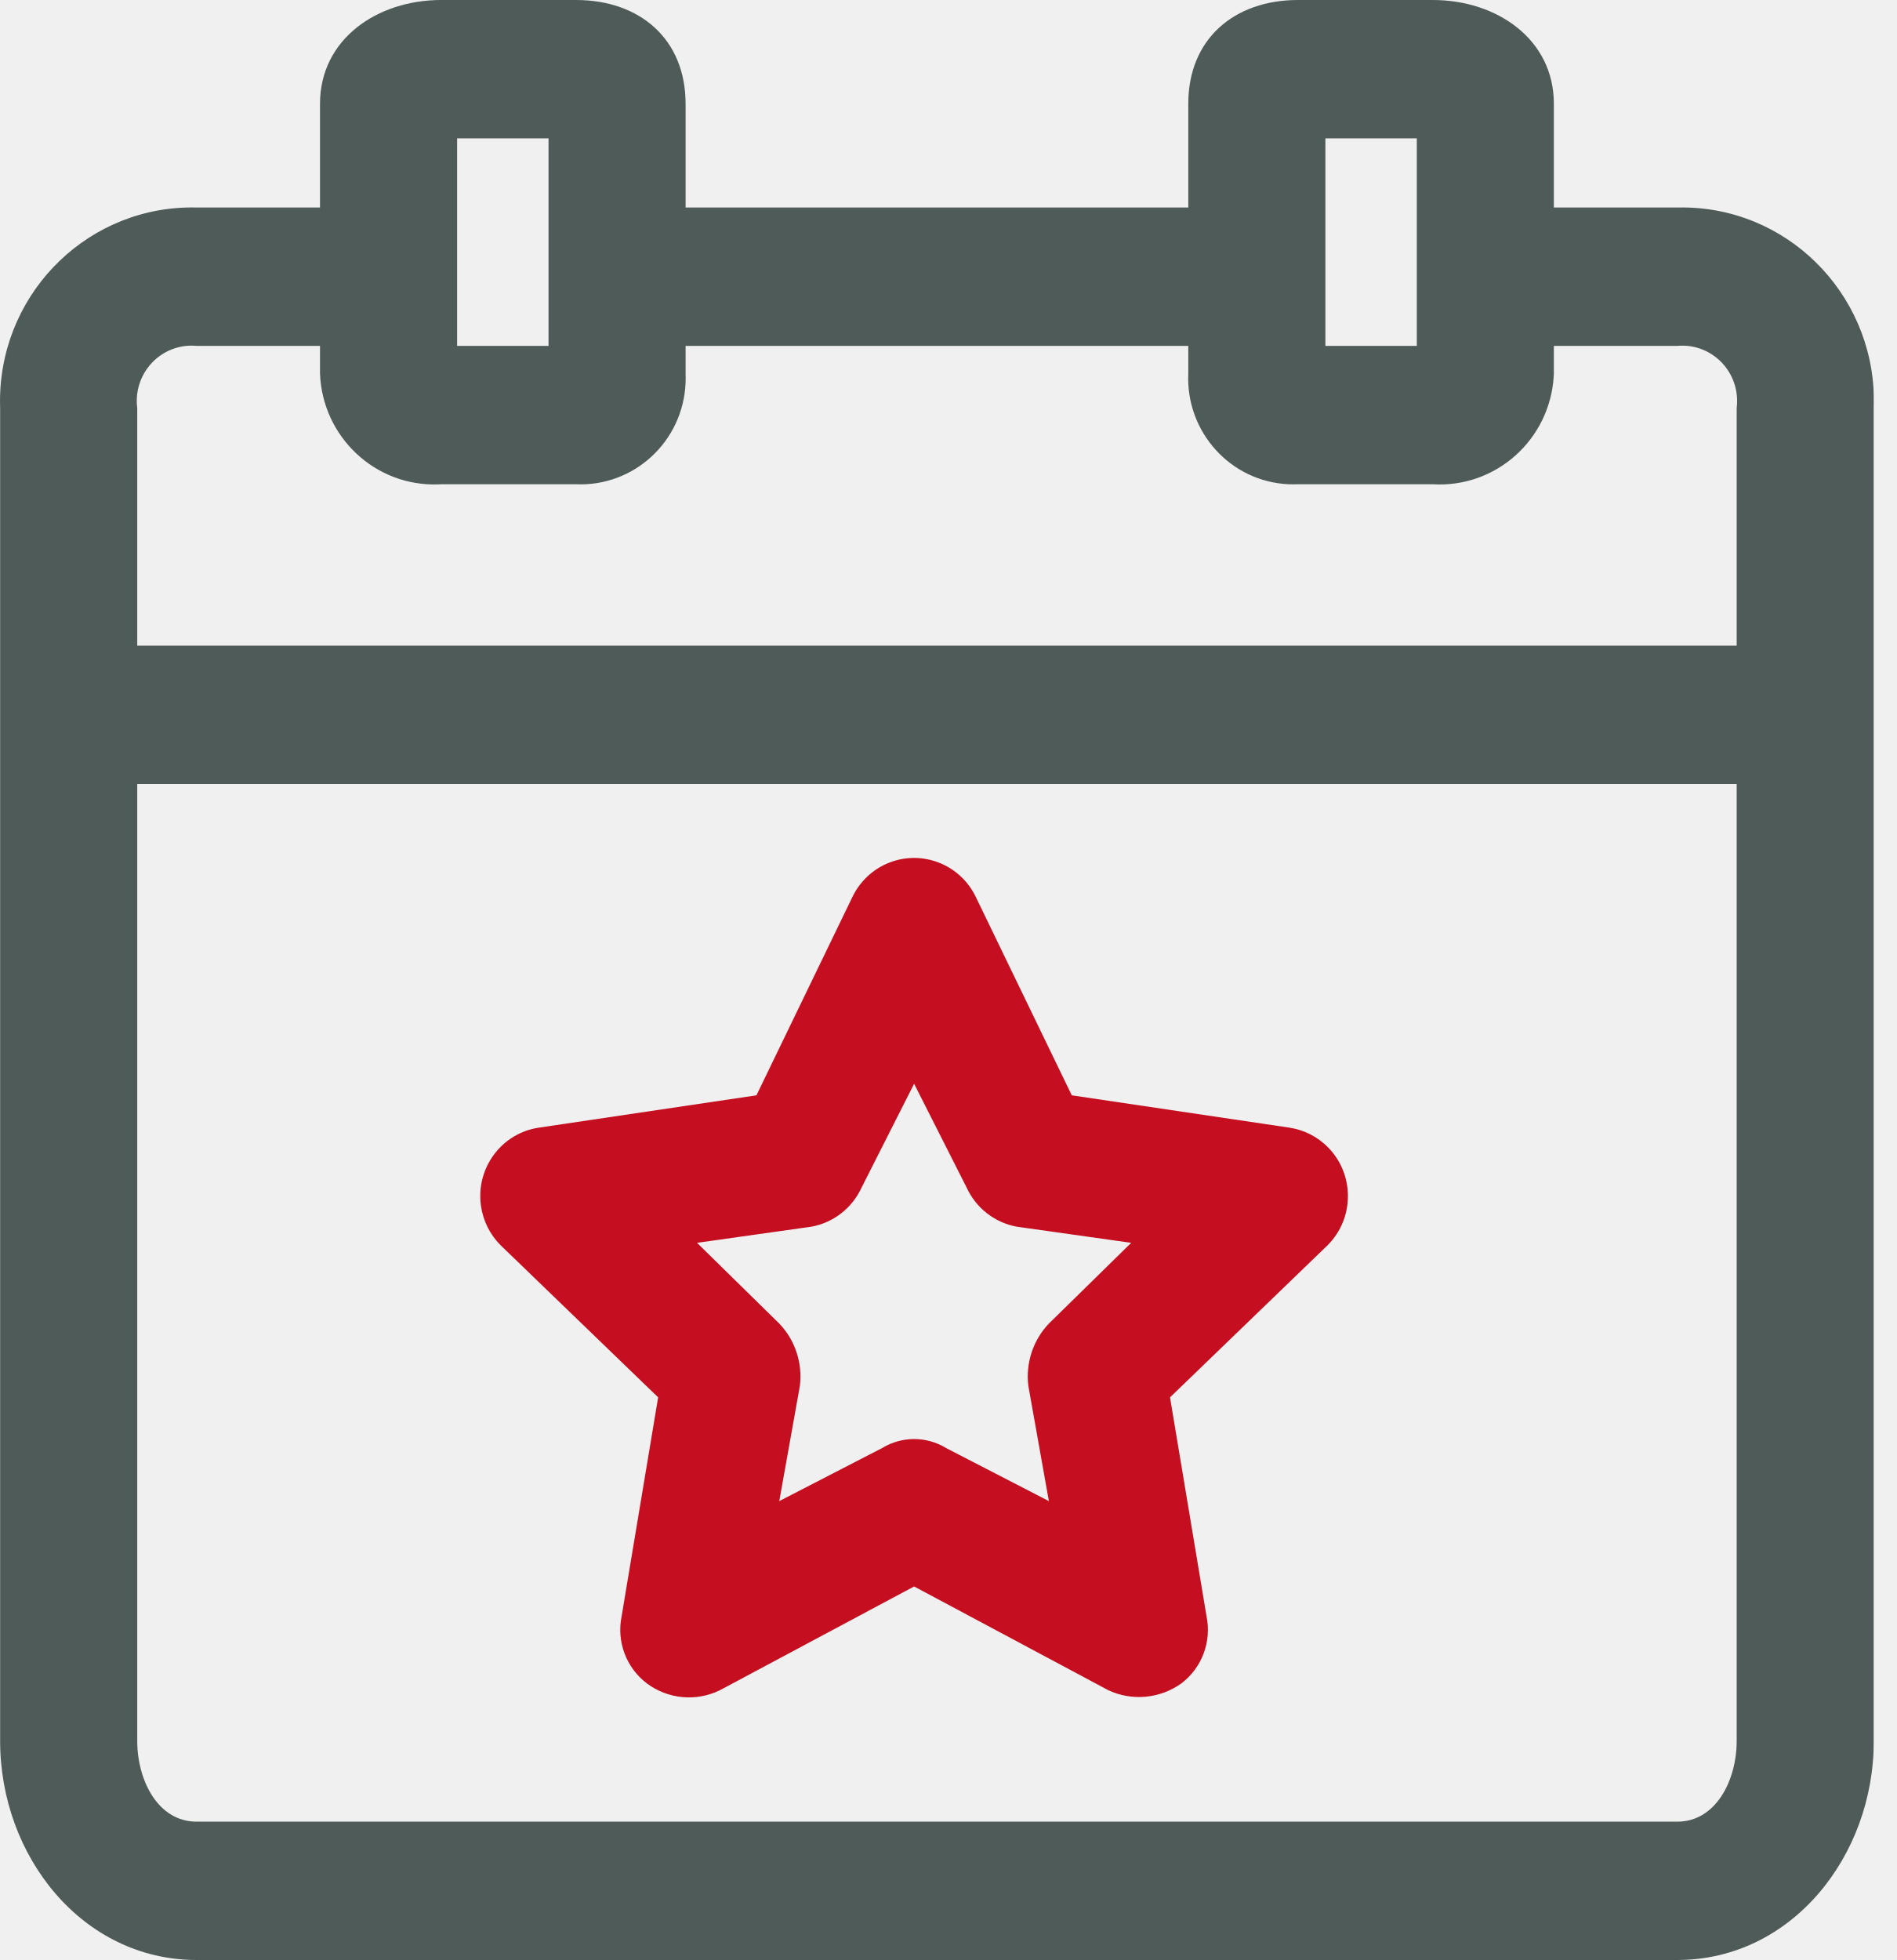
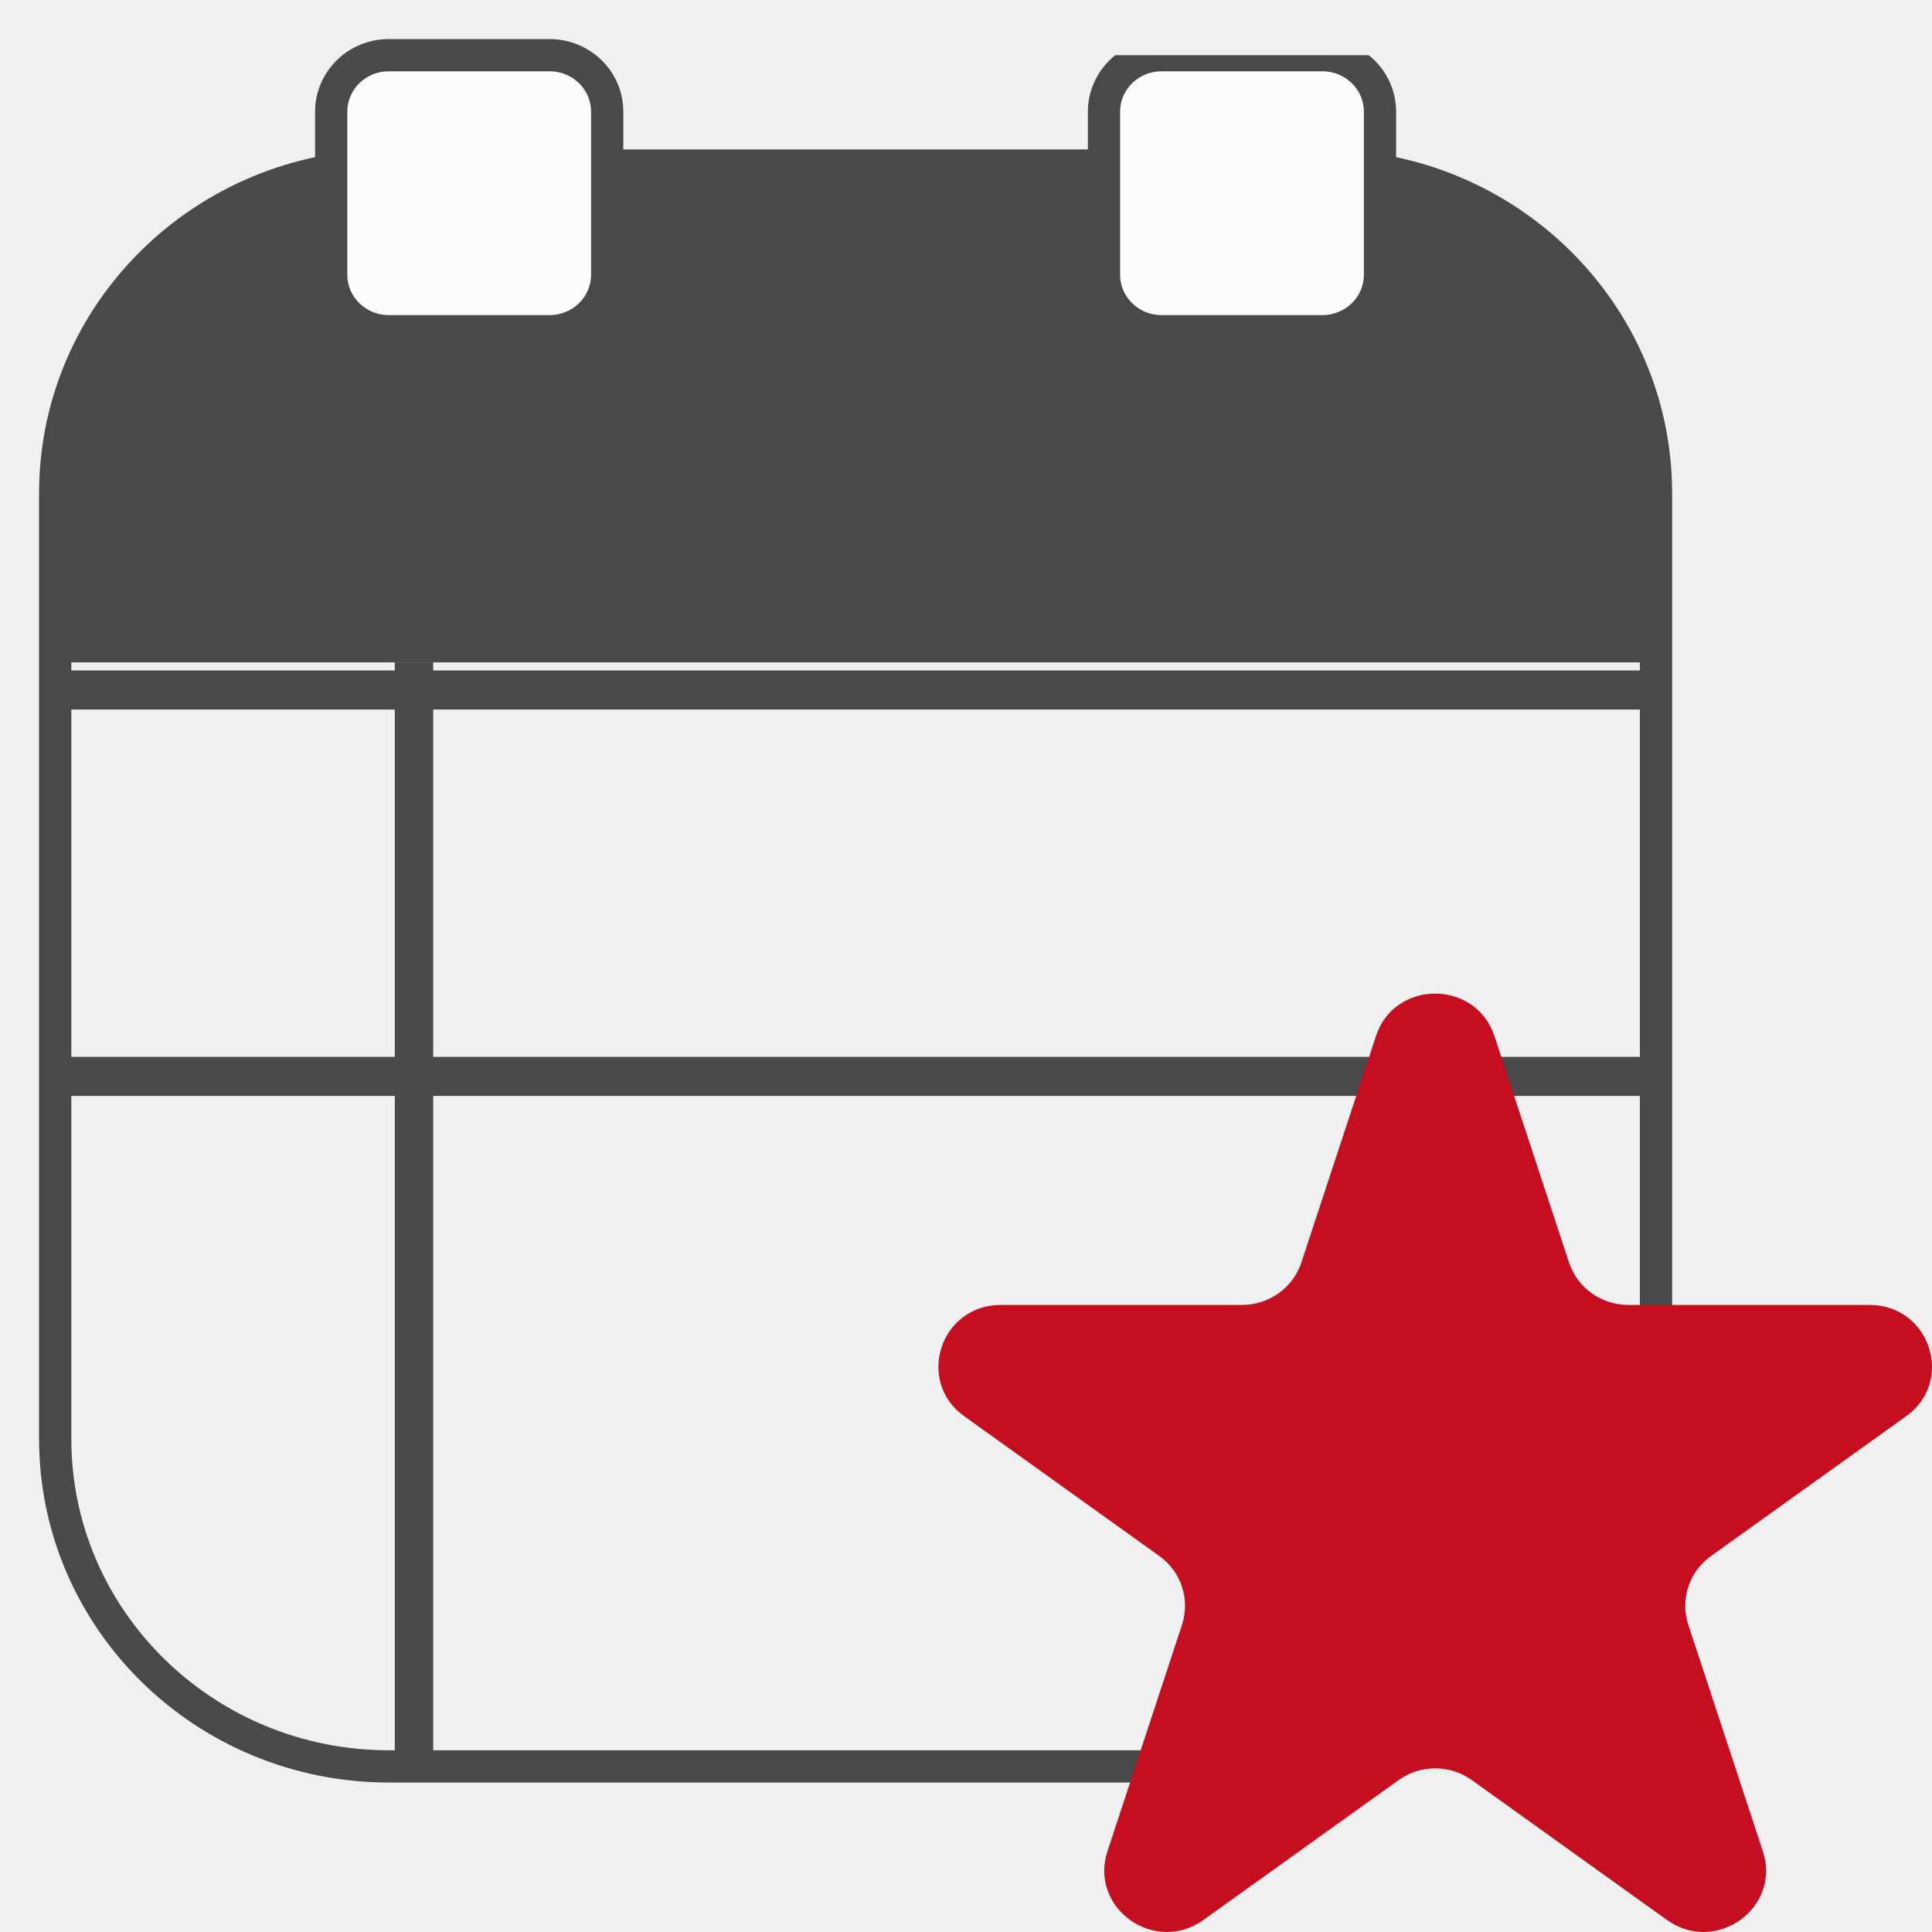
- <svg xmlns="http://www.w3.org/2000/svg" xmlns:xlink="http://www.w3.org/1999/xlink" width="30px" height="31px" viewBox="0 0 30 31" version="1.1">
+ <svg xmlns="http://www.w3.org/2000/svg" xmlns:xlink="http://www.w3.org/1999/xlink" width="35px" height="35px" viewBox="0 0 35 35" version="1.1">
  <defs>
-     <polygon id="path-msk" points="0 3.64705882e-05 29.643 3.64705882e-05 29.643 31 0 31" />
+     <polygon id="path-1" points="0 34 34 34 34 0 0 0" />
  </defs>
-   <g id="Financeur_Cadhoc_extranet-/-UI" stroke="none" stroke-width="1" fill="none" fill-rule="evenodd">
-     <g id="01_08_Commande-EC-Cadhoc-Récapitulatif" transform="translate(-125, -347)">
-       <g id="Group-msk" transform="translate(125, 347)">
-         <g>
-           <g id="Group-msk">
-             <mask id="mask-msk" fill="white">
-               <use xlink:href="#path-msk" />
-             </mask>
-             <g id="Clip-msk" />
-             <path d="M26.532,28.812 L3.111,28.812 C2.496,28.812 2.171,28.155 2.171,27.535 L2.171,12.4 L27.472,12.4 L27.472,27.535 C27.472,28.155 27.146,28.812 26.532,28.812 L26.532,28.812 Z M3.111,5.471 L5.062,5.471 L5.062,5.908 C5.1,6.914 5.94,7.699 6.937,7.661 C6.951,7.66 6.964,7.66 6.978,7.659 L9.111,7.659 C10.028,7.7 10.805,6.983 10.845,6.057 C10.847,6.008 10.847,5.958 10.845,5.908 L10.845,5.471 L18.797,5.471 L18.797,5.908 C18.756,6.834 19.467,7.618 20.384,7.659 C20.434,7.661 20.483,7.661 20.532,7.659 L22.665,7.659 C23.661,7.72 24.518,6.955 24.578,5.949 C24.579,5.936 24.58,5.922 24.58,5.908 L24.58,5.471 L26.532,5.471 C27.009,5.426 27.431,5.781 27.475,6.262 C27.481,6.326 27.48,6.391 27.472,6.455 L27.472,10.212 L2.171,10.212 L2.171,6.455 C2.109,5.976 2.444,5.537 2.919,5.474 C2.982,5.466 3.047,5.464 3.111,5.471 L3.111,5.471 Z M7.231,5.471 L8.677,5.471 L8.677,2.188 L7.231,2.188 L7.231,5.471 Z M20.966,5.471 L22.412,5.471 L22.412,2.188 L20.966,2.188 L20.966,5.471 Z M26.532,3.282 L24.58,3.282 L24.58,1.641 C24.58,0.62 23.677,3.64705882e-05 22.665,3.64705882e-05 L20.532,3.64705882e-05 C19.52,3.64705882e-05 18.797,0.62 18.797,1.641 L18.797,3.282 L10.845,3.282 L10.845,1.641 C10.845,0.62 10.123,3.64705882e-05 9.111,3.64705882e-05 L6.978,3.64705882e-05 C5.966,3.64705882e-05 5.062,0.62 5.062,1.641 L5.062,3.282 L3.111,3.282 C1.434,3.241 0.042,4.579 0.001,6.27 C-0,6.332 0,6.394 0.002,6.455 L0.002,27.535 C0.002,29.359 1.303,31 3.111,31 L26.532,31 C28.339,31 29.641,29.359 29.641,27.535 L29.641,6.455 C29.701,4.764 28.391,3.344 26.716,3.283 C26.654,3.281 26.593,3.281 26.532,3.282 L26.532,3.282 Z" id="Fill-1" fill="#4E5B59" mask="url(#mask-msk)" />
-           </g>
-           <path d="M16.592,20.934 C16.342,21.196 16.223,21.558 16.267,21.919 L16.592,23.742 L14.966,22.903 C14.655,22.713 14.265,22.713 13.954,22.903 L12.327,23.742 L12.653,21.919 C12.697,21.558 12.578,21.196 12.327,20.934 L11.026,19.657 L12.833,19.402 C13.183,19.339 13.48,19.108 13.629,18.783 L14.46,17.141 L15.291,18.783 C15.44,19.108 15.737,19.339 16.086,19.402 L17.894,19.657 L16.592,20.934 Z M20.388,17.834 L16.954,17.324 L15.436,14.187 C15.175,13.643 14.526,13.416 13.987,13.679 C13.768,13.786 13.59,13.966 13.484,14.187 L11.966,17.324 L8.532,17.834 C7.939,17.917 7.525,18.47 7.608,19.069 C7.641,19.306 7.749,19.525 7.918,19.694 L10.411,22.101 L9.833,25.566 C9.752,25.967 9.907,26.378 10.231,26.624 C10.566,26.875 11.012,26.917 11.388,26.733 L14.46,25.092 L17.532,26.733 C17.909,26.909 18.351,26.867 18.689,26.624 C19.013,26.378 19.167,25.967 19.086,25.566 L18.508,22.101 L21.002,19.694 C21.427,19.268 21.429,18.576 21.008,18.147 C20.84,17.977 20.622,17.867 20.388,17.834 L20.388,17.834 Z" id="Fill-4" fill="#C50E1F" />
-         </g>
+   <g id="Financeur_Cadhoc_prospect-/-UI" stroke="none" stroke-width="1" fill="none" fill-rule="evenodd">
+     <g id="01_07_Commande-Prospect-Cadhoc" transform="translate(-90, -341)">
+       <g id="Group-16" transform="translate(91, 342)">
+         <path d="M29,7.886 C29,4.636 26.318,2 23.01,2 L5.99,2 C2.682,2 0,4.636 0,7.886 L0,11 L29,11 L29,7.886 Z" id="Fill-1" fill="#4A494A" />
+         <path d="M22.955,31 L6.045,31 C2.707,31 0,28.342 0,25.065 L0,7.935 C0,4.658 2.707,2 6.045,2 L22.955,2 C26.293,2 29,4.658 29,7.935 L29,25.065 C29,28.342 26.293,31 22.955,31 Z" id="Stroke-3" stroke="#4A494A" stroke-width="0.584" />
+         <path d="M8.958,5 L6.042,5 C5.466,5 5,4.541 5,3.977 L5,1.024 C5,0.459 5.466,0 6.042,0 L8.958,0 C9.534,0 10,0.459 10,1.024 L10,3.977 C10,4.541 9.534,5 8.958,5" id="Fill-5" fill="#FCFCFC" />
+         <path d="M8.958,5 L6.042,5 C5.466,5 5,4.541 5,3.977 L5,1.024 C5,0.459 5.466,0 6.042,0 L8.958,0 C9.534,0 10,0.459 10,1.024 L10,3.977 C10,4.541 9.534,5 8.958,5 Z" id="Stroke-7" stroke="#4A494A" stroke-width="0.584" />
+         <mask id="mask-2" fill="white">
+           <use xlink:href="#path-1" />
+         </mask>
+         <g id="Clip-10" />
+         <polygon id="Fill-9" fill="#4A494A" mask="url(#mask-2)" points="0 11.854 29 11.854 29 11.146 0 11.146" />
+         <path d="M22.958,5 L20.042,5 C19.466,5 19,4.541 19,3.977 L19,1.024 C19,0.459 19.466,0 20.042,0 L22.958,0 C23.534,0 24,0.459 24,1.024 L24,3.977 C24,4.541 23.534,5 22.958,5" id="Fill-11" fill="#FCFCFC" mask="url(#mask-2)" />
+         <path d="M22.958,5 L20.042,5 C19.466,5 19,4.541 19,3.977 L19,1.024 C19,0.459 19.466,0 20.042,0 L22.958,0 C23.534,0 24,0.459 24,1.024 L24,3.977 C24,4.541 23.534,5 22.958,5 Z" id="Stroke-12" stroke="#4A494A" stroke-width="0.584" mask="url(#mask-2)" />
+         <polygon id="Fill-13" fill="#4A494A" mask="url(#mask-2)" points="0 18.854 29 18.854 29 18.146 0 18.146" />
+         <polygon id="Fill-14" fill="#4A494A" mask="url(#mask-2)" points="6.152 31 6.848 31 6.848 11 6.152 11" />
+         <path d="M26.073,17.769 L27.424,21.871 C27.575,22.329 28.008,22.64 28.497,22.64 L32.868,22.64 C33.962,22.64 34.418,24.021 33.532,24.656 L29.996,27.189 C29.6,27.473 29.435,27.976 29.586,28.436 L30.936,32.537 C31.274,33.563 30.084,34.417 29.199,33.782 L25.664,31.248 C25.268,30.965 24.732,30.965 24.337,31.248 L20.801,33.782 C19.915,34.417 18.725,33.563 19.063,32.537 L20.413,28.436 C20.564,27.976 20.399,27.473 20.003,27.189 L16.468,24.656 C15.583,24.021 16.037,22.64 17.131,22.64 L21.502,22.64 C21.991,22.64 22.424,22.329 22.576,21.871 L23.927,17.769 C24.263,16.744 25.735,16.744 26.073,17.769" id="Fill-15" fill="#C50E1F" mask="url(#mask-2)" />
      </g>
    </g>
  </g>
</svg>
